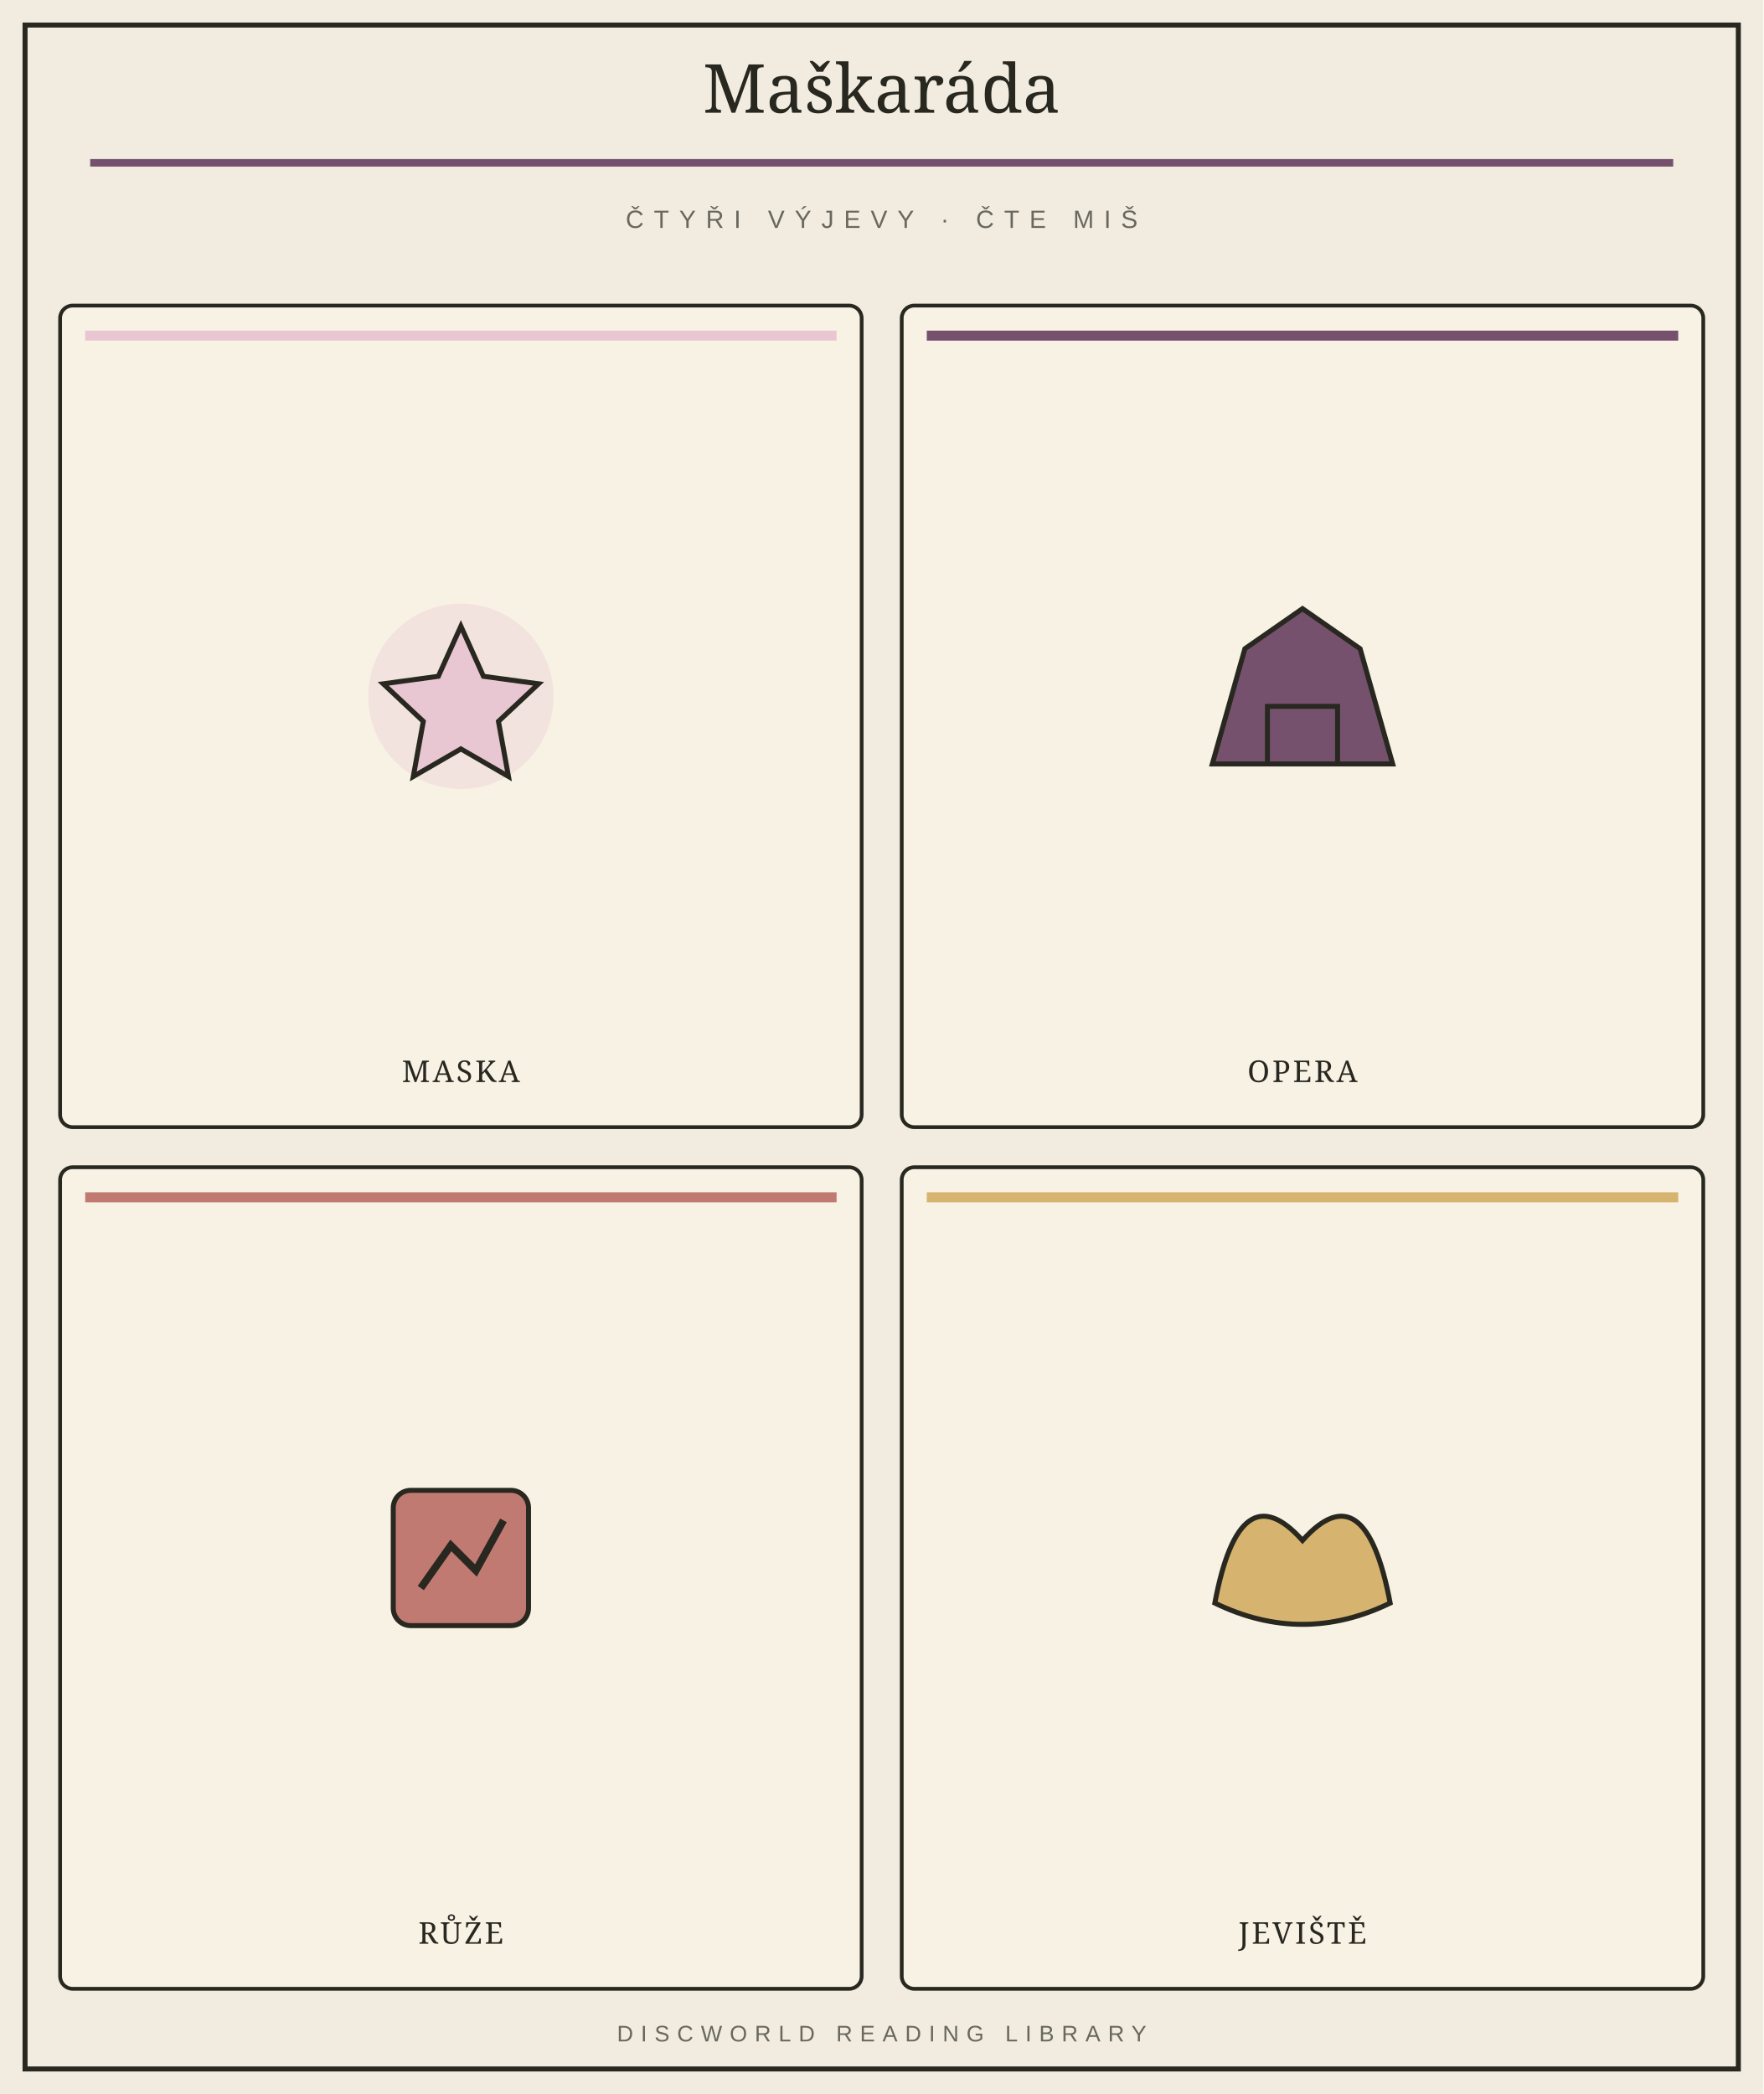
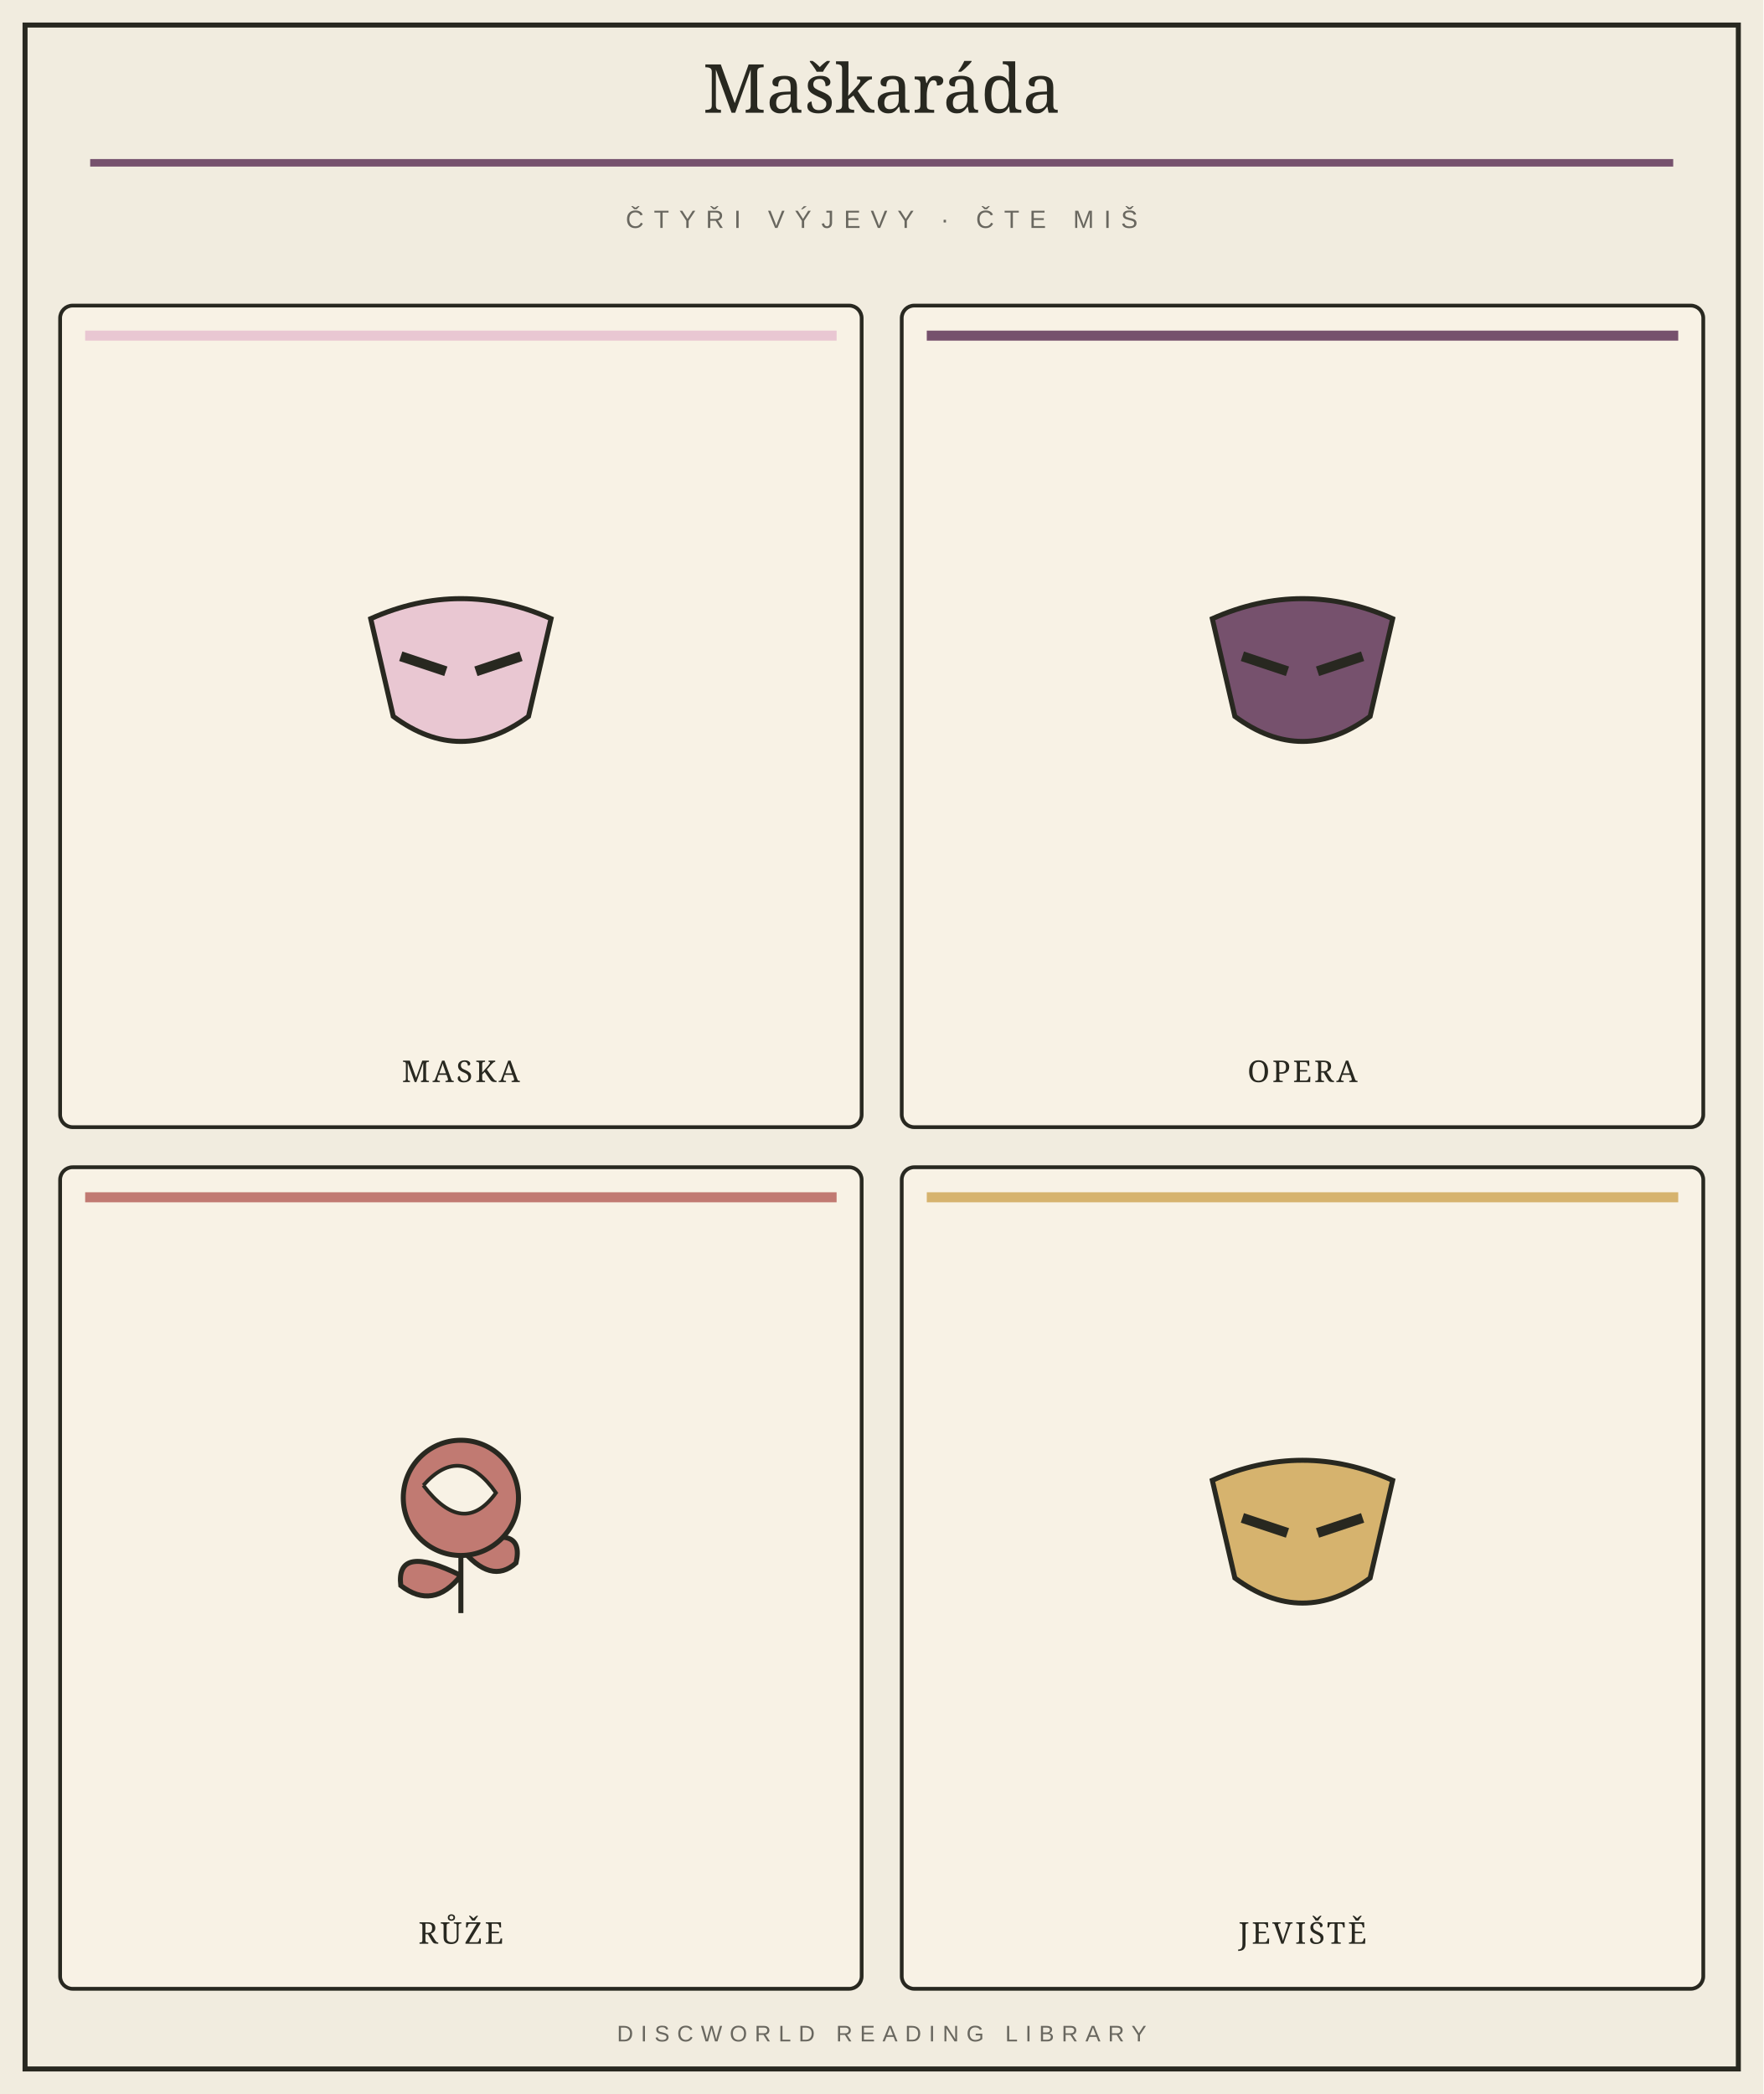
<svg xmlns="http://www.w3.org/2000/svg" viewBox="0 0 704 836" role="img" aria-labelledby="t d">
  <rect width="704" height="836" fill="#f1ecdf" />
  <rect x="10" y="10" width="684" height="816" fill="none" stroke="#282820" stroke-width="2" />
  <text x="352" y="45" text-anchor="middle" font-family="Georgia,serif" font-size="27" fill="#282820">Maškaráda</text>
  <path d="M36 65H668" stroke="#76516d" stroke-width="3" />
  <text x="352" y="91" text-anchor="middle" font-family="Arial,sans-serif" font-size="10" letter-spacing="4" fill="#69675f">ČTYŘI VÝJEVY · ČTE MIŠ</text>
  <g>
    <rect x="24" y="122" width="320" height="328" rx="5" fill="#f8f2e5" stroke="#282820" stroke-width="1.5" />
    <path d="M34 134H334" stroke="#e9c7d2" stroke-width="4" />
-     <circle cx="184" cy="278" r="37" fill="#e9c7d2" opacity=".35" />
-     <path d="M184 250 l9 20 22 3 -16 15 4 22 -19 -11 -19 11 4 -22 -16 -15 22 -3z" fill="#e9c7d2" stroke="#282820" stroke-width="2" />
+     <path d="M148 247Q184 231 220 247L211 286Q184 306 157 286Z" fill="#e9c7d2" stroke="#282820" stroke-width="2" />
+     <path d="M160 262L178 268M190 268L208 262" stroke="#282820" stroke-width="4" />
    <text x="184" y="432" text-anchor="middle" font-family="Georgia,serif" font-size="12" letter-spacing="1" fill="#282820">MASKA</text>
  </g>
  <g>
    <rect x="360" y="122" width="320" height="328" rx="5" fill="#f8f2e5" stroke="#282820" stroke-width="1.5" />
    <path d="M370 134H670" stroke="#76516d" stroke-width="4" />
-     <path d="M484 305 L497 259 L520 243 L543 259 L556 305Z" fill="#76516d" stroke="#282820" stroke-width="2" />
-     <path d="M506 305V282H534V305" fill="none" stroke="#282820" stroke-width="2" />
+     <path d="M484 247Q520 231 556 247L547 286Q520 306 493 286Z" fill="#76516d" stroke="#282820" stroke-width="2" />
+     <path d="M496 262L514 268M526 268L544 262" stroke="#282820" stroke-width="4" />
    <text x="520" y="432" text-anchor="middle" font-family="Georgia,serif" font-size="12" letter-spacing="1" fill="#282820">OPERA</text>
  </g>
  <g>
    <rect x="24" y="466" width="320" height="328" rx="5" fill="#f8f2e5" stroke="#282820" stroke-width="1.5" />
    <path d="M34 478H334" stroke="#c17a72" stroke-width="4" />
-     <rect x="157" y="595" width="54" height="54" rx="7" fill="#c17a72" stroke="#282820" stroke-width="2" />
-     <path d="M168 634 L180 617 L190 627 L201 607" fill="none" stroke="#282820" stroke-width="3" />
+     <path d="M184 644V608M184 629Q158 616 160 633Q173 643 184 629M184 618Q210 607 206 624Q196 633 184 618" fill="#c17a72" stroke="#282820" stroke-width="2" />
+     <circle cx="184" cy="598" r="23" fill="#c17a72" stroke="#282820" stroke-width="2" />
+     <path d="M169 593Q184 576 198 596Q185 614 169 593" fill="#f8f2e5" stroke="#282820" stroke-width="1.5" />
    <text x="184" y="776" text-anchor="middle" font-family="Georgia,serif" font-size="12" letter-spacing="1" fill="#282820">RŮŽE</text>
  </g>
  <g>
    <rect x="360" y="466" width="320" height="328" rx="5" fill="#f8f2e5" stroke="#282820" stroke-width="1.5" />
    <path d="M370 478H670" stroke="#d6b36e" stroke-width="4" />
-     <path d="M485 640 Q495 587 520 615 Q545 587 555 640 Q520 657 485 640Z" fill="#d6b36e" stroke="#282820" stroke-width="2" />
+     <path d="M484 591Q520 575 556 591L547 630Q520 650 493 630Z" fill="#d6b36e" stroke="#282820" stroke-width="2" />
+     <path d="M496 606L514 612M526 612L544 606" stroke="#282820" stroke-width="4" />
    <text x="520" y="776" text-anchor="middle" font-family="Georgia,serif" font-size="12" letter-spacing="1" fill="#282820">JEVIŠTĚ</text>
  </g>
  <text x="352" y="815" text-anchor="middle" font-family="Arial,sans-serif" font-size="9" letter-spacing="3" fill="#69675f">DISCWORLD READING LIBRARY</text>
</svg>
